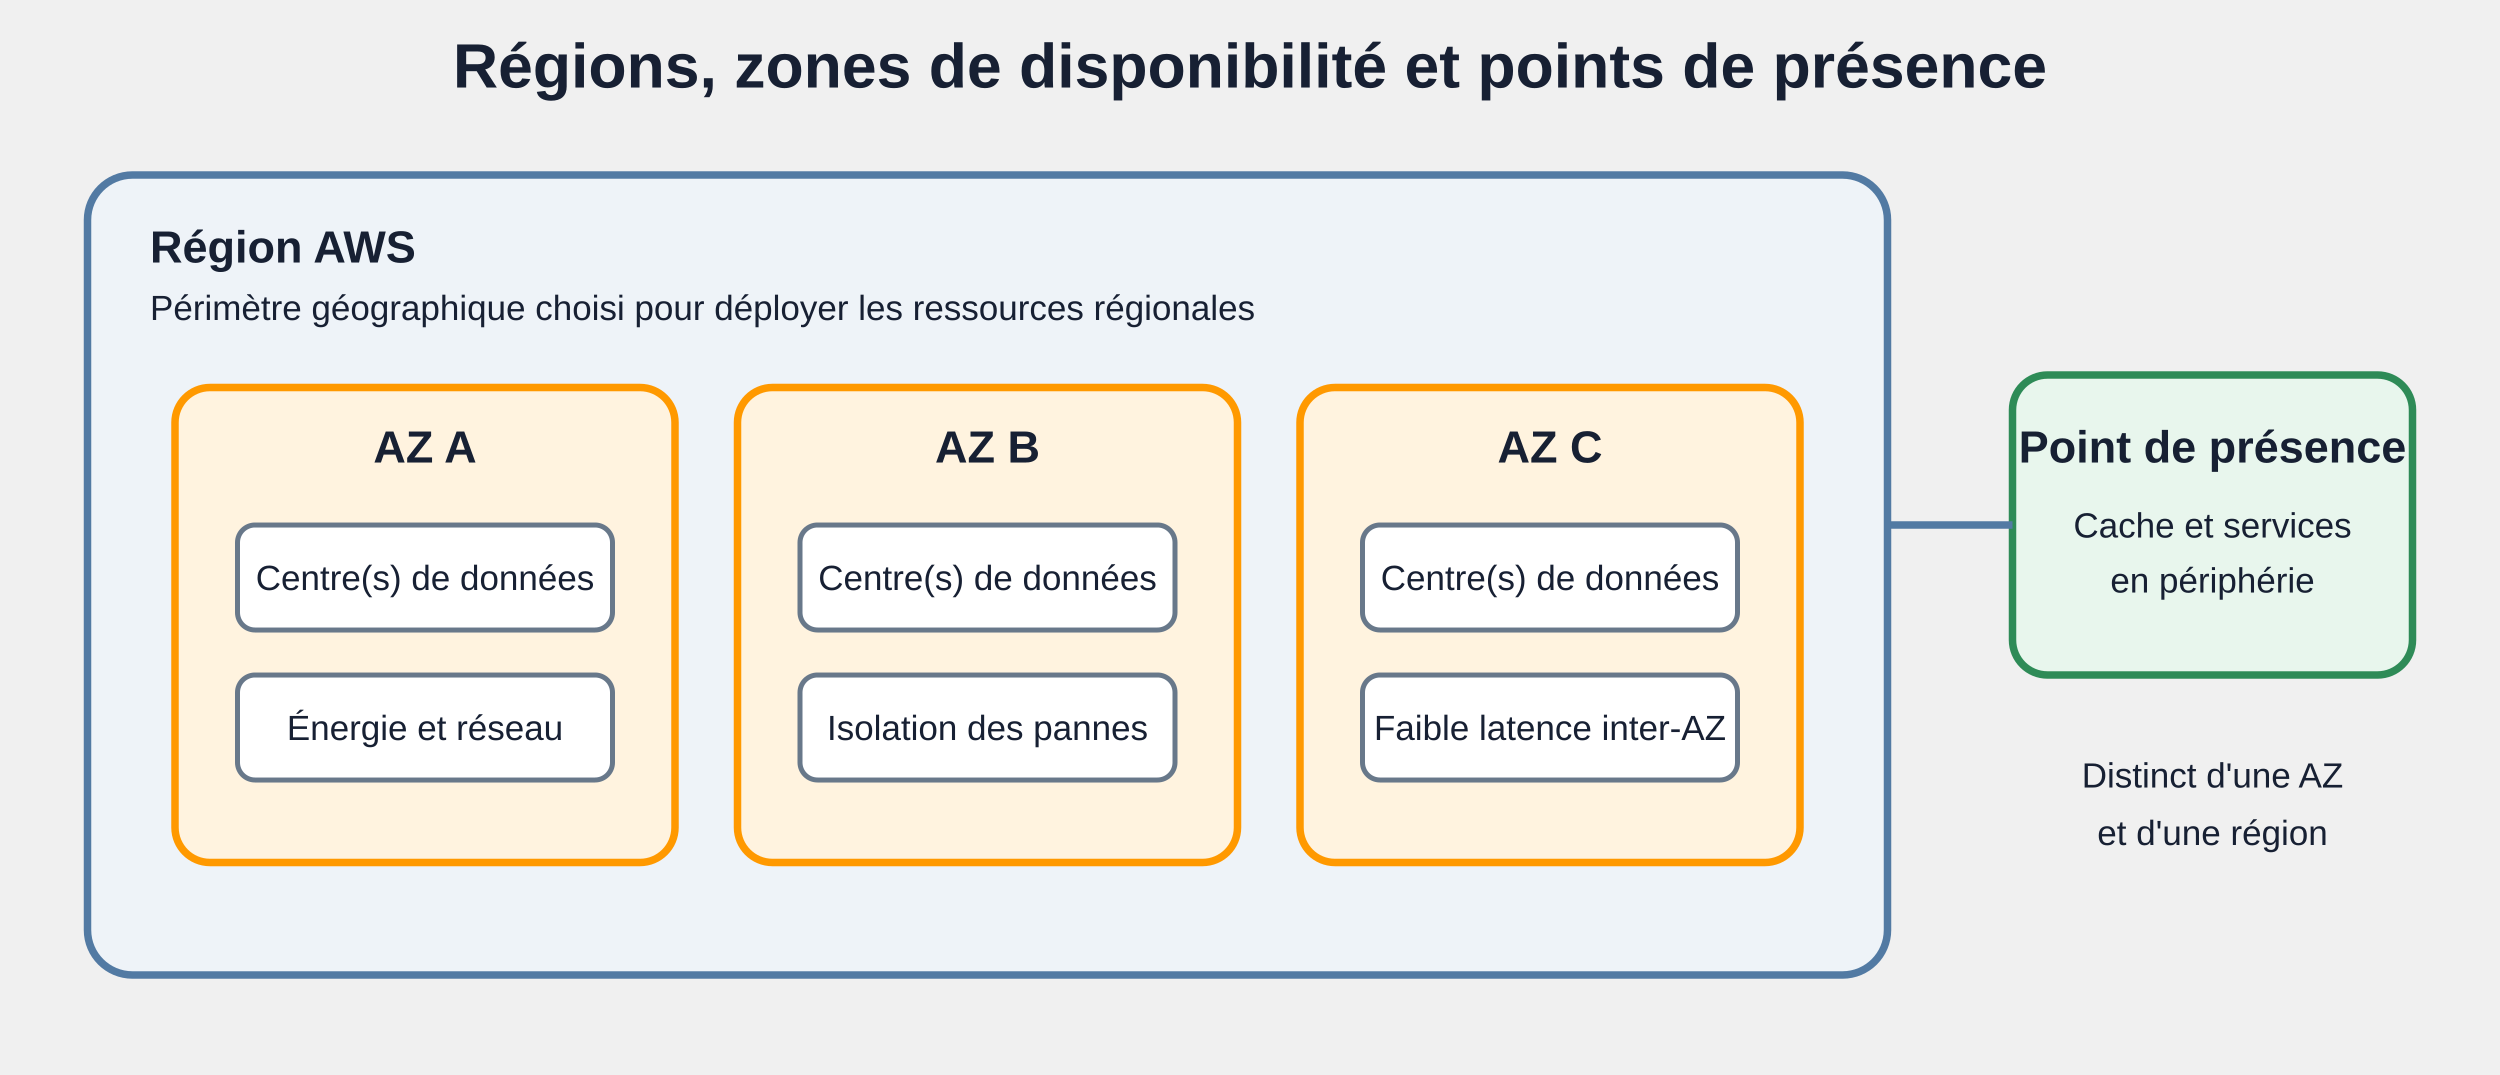
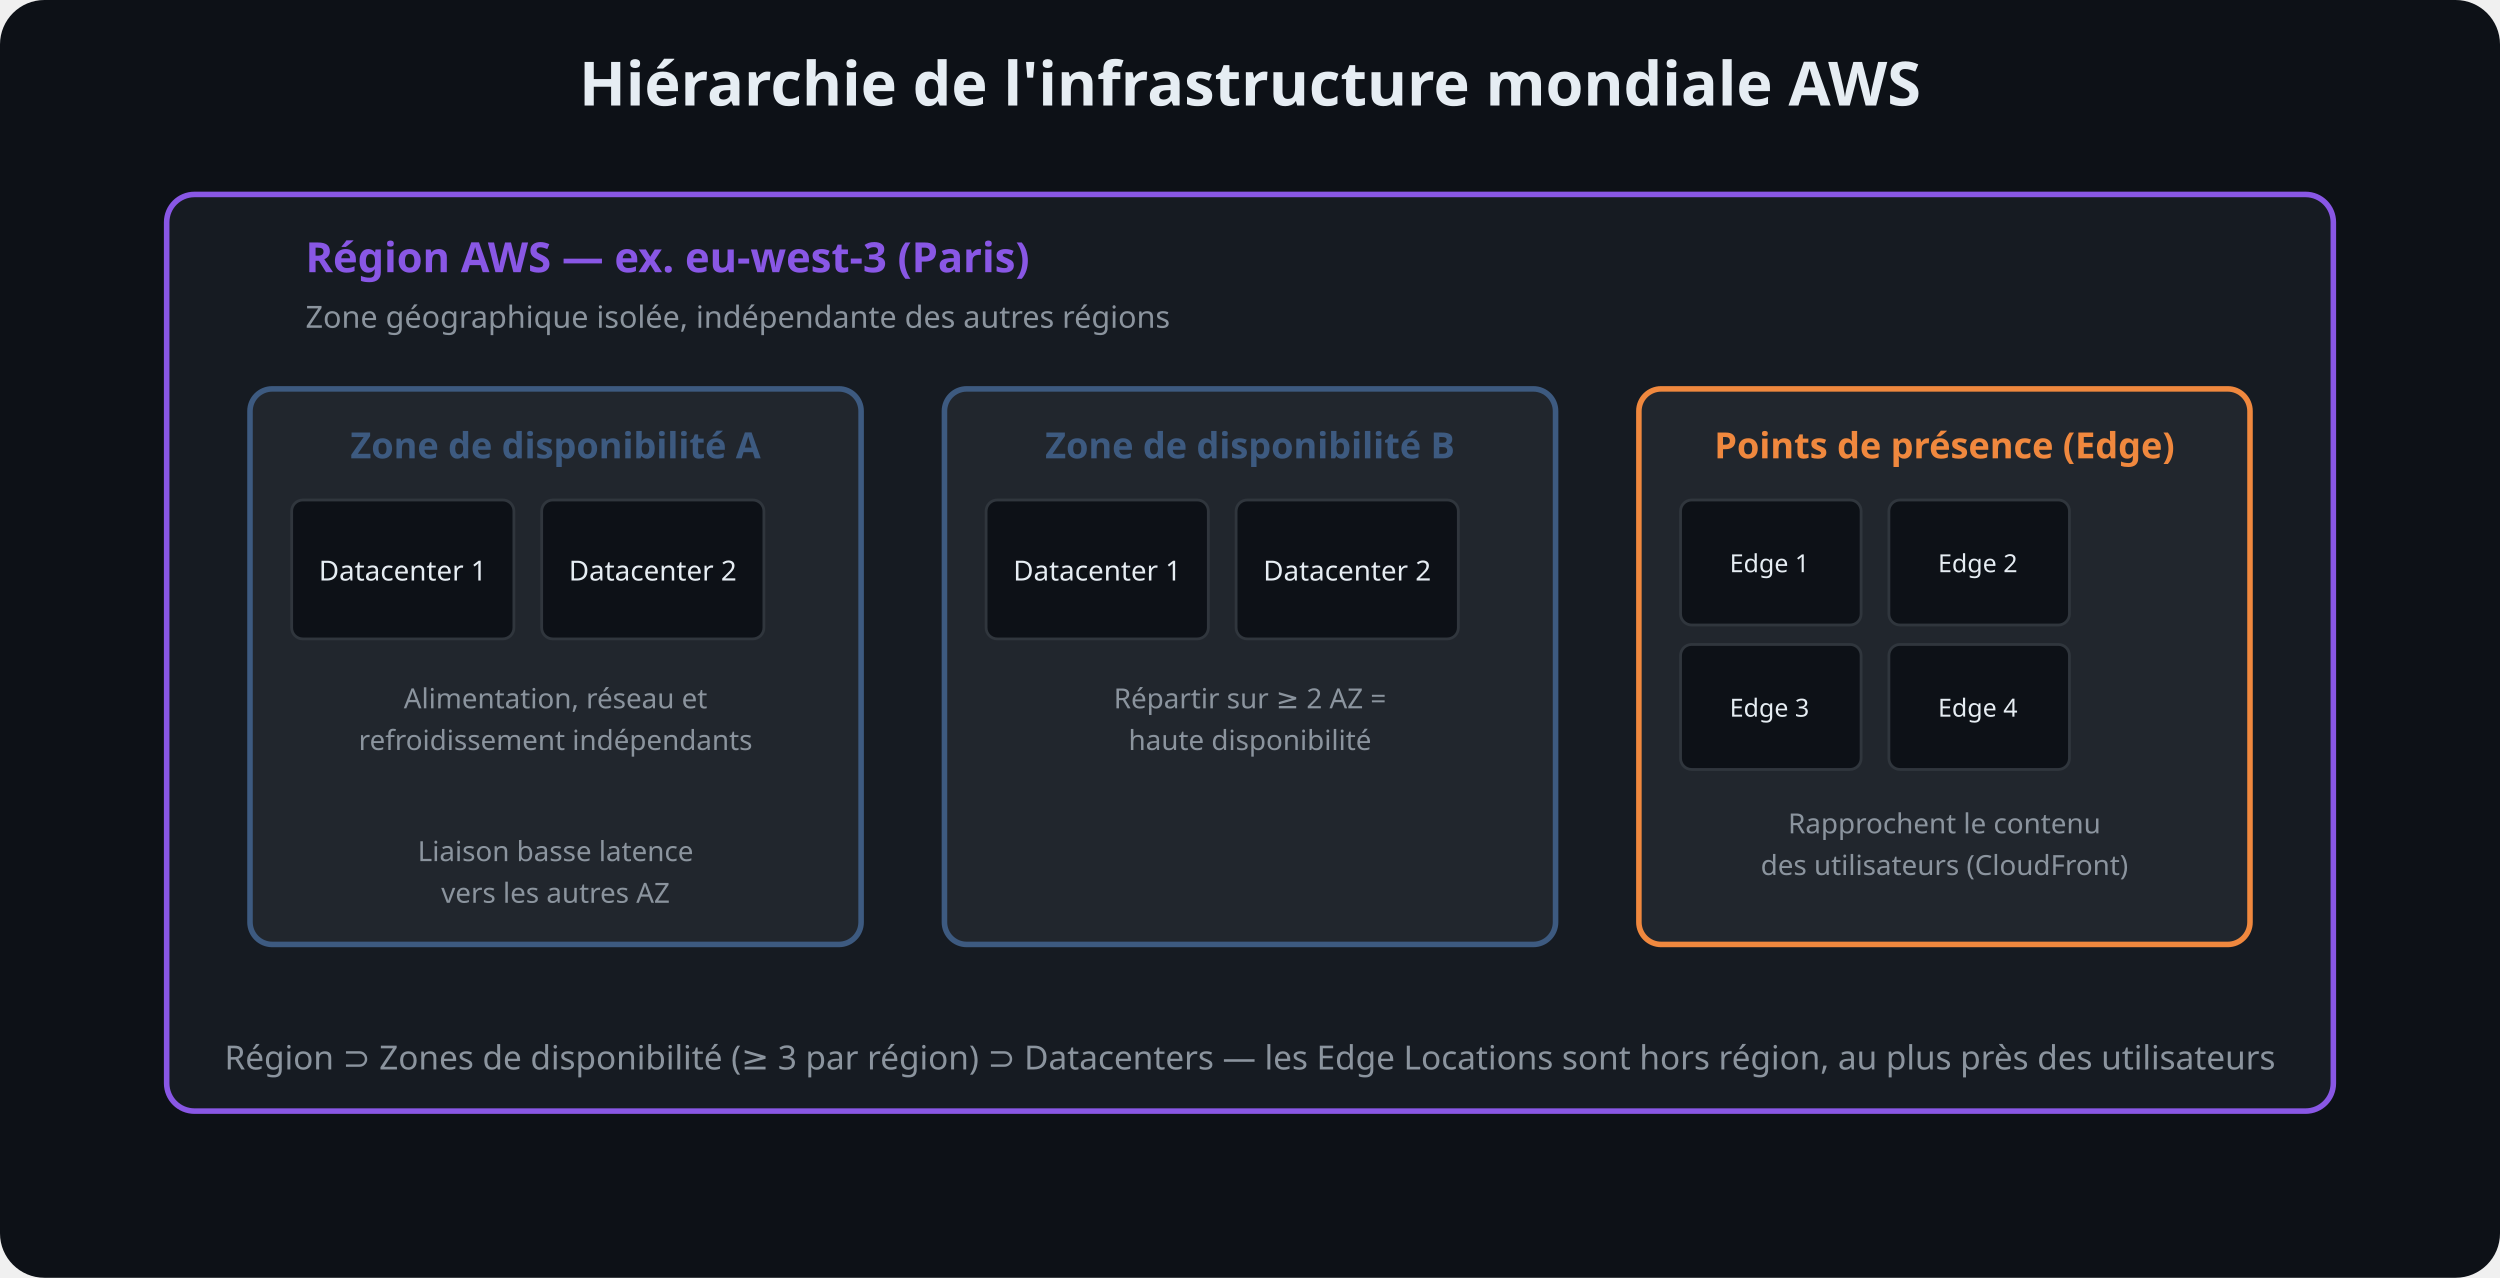
- <svg xmlns="http://www.w3.org/2000/svg" viewBox="0 0 1000 430" role="img" aria-labelledby="title desc">
-   <style>text{font-family:Arial,sans-serif;fill:#172033}.t{font-size:25px;font-weight:700}.h{font-size:18px;font-weight:700}.s{font-size:14px}.region{fill:#eef3f8;stroke:#527aa3;stroke-width:3}.az{fill:#fff3df;stroke:#ff9900;stroke-width:3}.dc{fill:#fff;stroke:#68788a;stroke-width:2}.edge{fill:#e8f6ed;stroke:#2e8b57;stroke-width:3}.arrow{stroke:#527aa3;stroke-width:3;fill:none}</style>
-   <text class="t" x="500" y="35" text-anchor="middle">Régions, zones de disponibilité et points de présence</text>
-   <rect class="region" x="35" y="70" width="720" height="320" rx="18" />
-   <text class="h" x="60" y="105">Région AWS</text>
-   <text class="s" x="60" y="128">Périmètre géographique choisi pour déployer les ressources régionales</text>
+ <svg xmlns="http://www.w3.org/2000/svg" viewBox="0 0 900 460" font-family="system-ui, sans-serif">
+   <rect x="0" y="0" width="900" height="460" rx="16" fill="#0d1117" />
+   <text x="450" y="38" text-anchor="middle" fill="#e6edf3" font-size="22" font-weight="700">Hiérarchie de l'infrastructure mondiale AWS</text>
+   <rect x="60" y="70" width="780" height="330" rx="10" fill="#161b22" stroke="#8957e5" stroke-width="2" />
+   <text x="110" y="98" fill="#8957e5" font-size="15" font-weight="700">Région AWS — ex. eu-west-3 (Paris)</text>
+   <text x="110" y="118" fill="#8b949e" font-size="11">Zone géographique isolée, indépendante des autres régions</text>
  <g>
-     <rect class="az" x="70" y="155" width="200" height="190" rx="14" />
-     <text class="h" x="170" y="185" text-anchor="middle">AZ A</text>
-     <rect class="dc" x="95" y="210" width="150" height="42" rx="7" />
-     <text class="s" x="170" y="236" text-anchor="middle">Centre(s) de données</text>
-     <rect class="dc" x="95" y="270" width="150" height="42" rx="7" />
-     <text class="s" x="170" y="296" text-anchor="middle">Énergie et réseau</text>
+     <rect x="90" y="140" width="220" height="200" rx="8" fill="#21262d" stroke="#3d5a80" stroke-width="2" />
+     <text x="200" y="165" text-anchor="middle" fill="#3d5a80" font-size="13" font-weight="700">Zone de disponibilité A</text>
+     <rect x="105" y="180" width="80" height="50" rx="4" fill="#0d1117" stroke="#30363d" />
+     <text x="145" y="209" text-anchor="middle" fill="#e6edf3" font-size="10">Datacenter 1</text>
+     <rect x="195" y="180" width="80" height="50" rx="4" fill="#0d1117" stroke="#30363d" />
+     <text x="235" y="209" text-anchor="middle" fill="#e6edf3" font-size="10">Datacenter 2</text>
+     <text x="200" y="255" text-anchor="middle" fill="#8b949e" font-size="10">Alimentation, réseau et</text>
+     <text x="200" y="270" text-anchor="middle" fill="#8b949e" font-size="10">refroidissement indépendants</text>
+     <text x="200" y="310" text-anchor="middle" fill="#8b949e" font-size="10">Liaison basse latence</text>
+     <text x="200" y="325" text-anchor="middle" fill="#8b949e" font-size="10">vers les autres AZ</text>
  </g>
  <g>
-     <rect class="az" x="295" y="155" width="200" height="190" rx="14" />
-     <text class="h" x="395" y="185" text-anchor="middle">AZ B</text>
-     <rect class="dc" x="320" y="210" width="150" height="42" rx="7" />
-     <text class="s" x="395" y="236" text-anchor="middle">Centre(s) de données</text>
-     <rect class="dc" x="320" y="270" width="150" height="42" rx="7" />
-     <text class="s" x="395" y="296" text-anchor="middle">Isolation des pannes</text>
+     <rect x="340" y="140" width="220" height="200" rx="8" fill="#21262d" stroke="#3d5a80" stroke-width="2" />
+     <text x="450" y="165" text-anchor="middle" fill="#3d5a80" font-size="13" font-weight="700">Zone de disponibilité B</text>
+     <rect x="355" y="180" width="80" height="50" rx="4" fill="#0d1117" stroke="#30363d" />
+     <text x="395" y="209" text-anchor="middle" fill="#e6edf3" font-size="10">Datacenter 1</text>
+     <rect x="445" y="180" width="80" height="50" rx="4" fill="#0d1117" stroke="#30363d" />
+     <text x="485" y="209" text-anchor="middle" fill="#e6edf3" font-size="10">Datacenter 2</text>
+     <text x="450" y="255" text-anchor="middle" fill="#8b949e" font-size="10">Répartir sur ≥ 2 AZ =</text>
+     <text x="450" y="270" text-anchor="middle" fill="#8b949e" font-size="10">haute disponibilité</text>
  </g>
  <g>
-     <rect class="az" x="520" y="155" width="200" height="190" rx="14" />
-     <text class="h" x="620" y="185" text-anchor="middle">AZ C</text>
-     <rect class="dc" x="545" y="210" width="150" height="42" rx="7" />
-     <text class="s" x="620" y="236" text-anchor="middle">Centre(s) de données</text>
-     <rect class="dc" x="545" y="270" width="150" height="42" rx="7" />
-     <text class="s" x="620" y="296" text-anchor="middle">Faible latence inter-AZ</text>
+     <rect x="590" y="140" width="220" height="200" rx="8" fill="#21262d" stroke="#f0883e" stroke-width="2" />
+     <text x="700" y="165" text-anchor="middle" fill="#f0883e" font-size="13" font-weight="700">Points de présence (Edge)</text>
+     <rect x="605" y="180" width="65" height="45" rx="4" fill="#0d1117" stroke="#30363d" />
+     <text x="637" y="206" text-anchor="middle" fill="#e6edf3" font-size="9">Edge 1</text>
+     <rect x="680" y="180" width="65" height="45" rx="4" fill="#0d1117" stroke="#30363d" />
+     <text x="712" y="206" text-anchor="middle" fill="#e6edf3" font-size="9">Edge 2</text>
+     <rect x="605" y="232" width="65" height="45" rx="4" fill="#0d1117" stroke="#30363d" />
+     <text x="637" y="258" text-anchor="middle" fill="#e6edf3" font-size="9">Edge 3</text>
+     <rect x="680" y="232" width="65" height="45" rx="4" fill="#0d1117" stroke="#30363d" />
+     <text x="712" y="258" text-anchor="middle" fill="#e6edf3" font-size="9">Edge 4</text>
+     <text x="700" y="300" text-anchor="middle" fill="#8b949e" font-size="10">Rapprochent le contenu</text>
+     <text x="700" y="315" text-anchor="middle" fill="#8b949e" font-size="10">des utilisateurs (CloudFront)</text>
  </g>
-   <rect class="edge" x="805" y="150" width="160" height="120" rx="14" />
-   <text class="h" x="885" y="185" text-anchor="middle">Point de présence</text>
-   <text class="s" x="885" y="215" text-anchor="middle">Cache et services</text>
-   <text class="s" x="885" y="237" text-anchor="middle">en périphérie</text>
-   <path class="arrow" d="M805 210H755" />
-   <text class="s" x="885" y="315" text-anchor="middle">Distinct d'une AZ</text>
-   <text class="s" x="885" y="338" text-anchor="middle">et d'une région</text>
+   <text x="450" y="385" text-anchor="middle" fill="#8b949e" font-size="12">Région ⊃ Zones de disponibilité (≥ 3 par région) ⊃ Datacenters — les Edge Locations sont hors région, au plus près des utilisateurs</text>
</svg>
